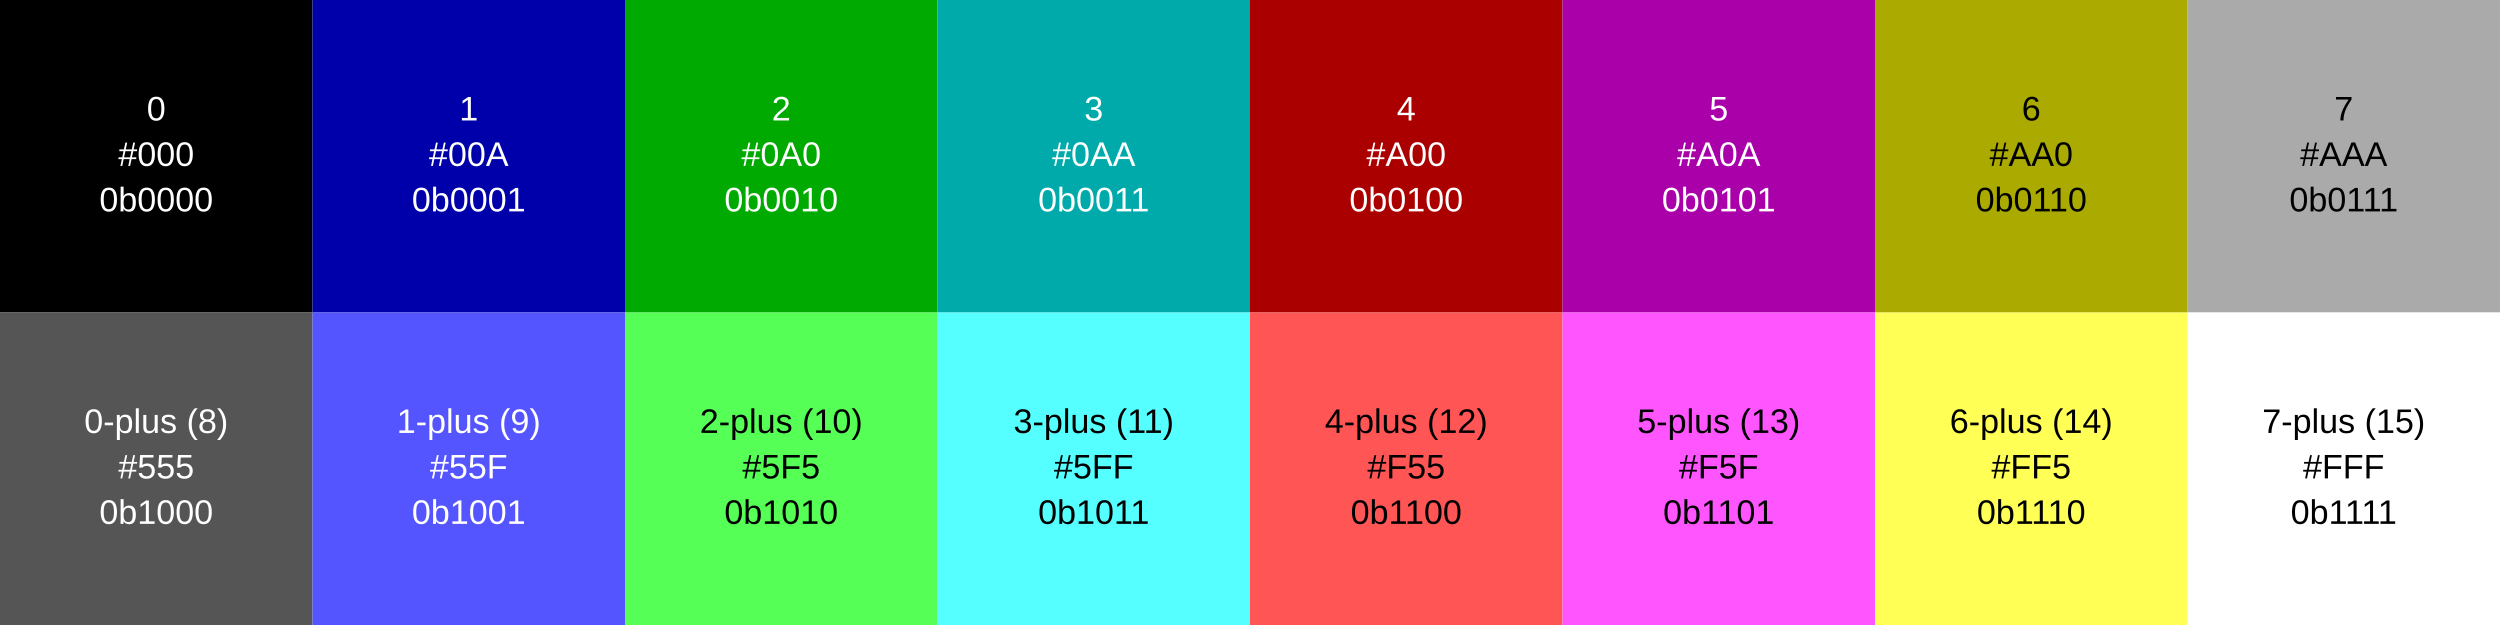
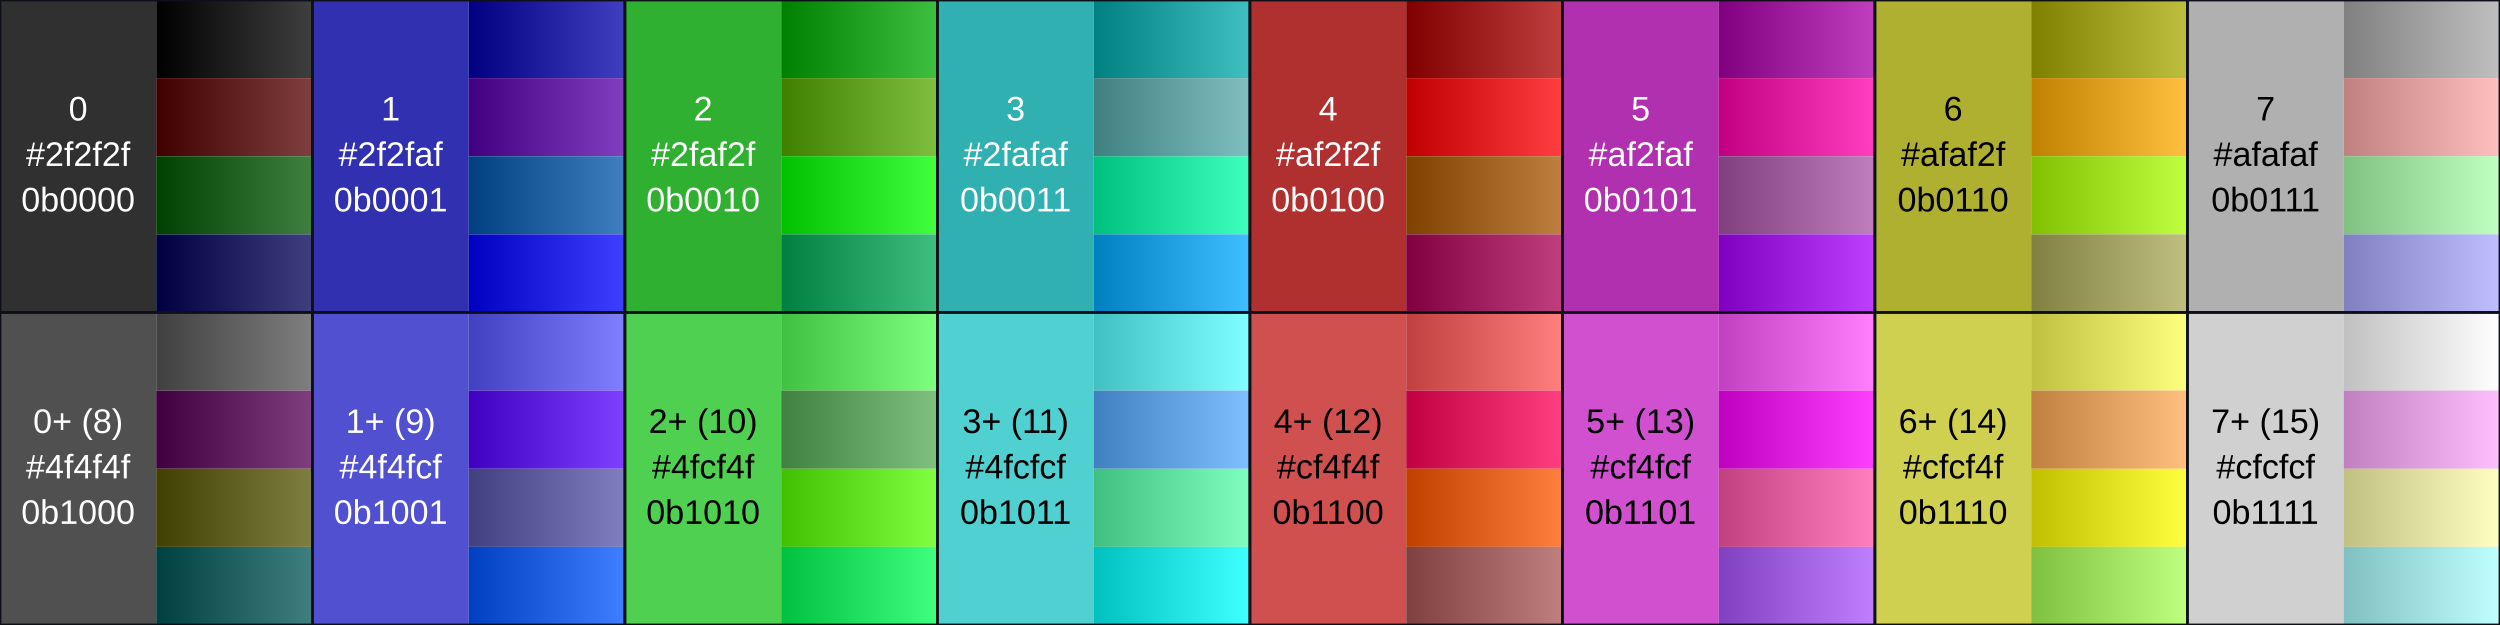
<svg xmlns="http://www.w3.org/2000/svg" width="880" height="220">
  <style>svg{font-family: Arial,SanArial,sans-serif;}</style>
-   <rect x="0" y="0" width="110" height="110" fill="rgb(0, 0, 0)" />
-   <text x="55" y="39" fill="#ffffff" font-size="12" text-anchor="middle" dominant-baseline="middle">0</text>
-   <text x="55" y="55" fill="#ffffff" font-size="12" text-anchor="middle" dominant-baseline="middle">#000</text>
-   <text x="55" y="71" fill="#ffffff" font-size="12" text-anchor="middle" dominant-baseline="middle">0b0000</text>
-   <rect x="110" y="0" width="110" height="110" fill="rgb(0, 0, 170)" />
-   <text x="165" y="39" fill="#ffffff" font-size="12" text-anchor="middle" dominant-baseline="middle">1</text>
-   <text x="165" y="55" fill="#ffffff" font-size="12" text-anchor="middle" dominant-baseline="middle">#00A</text>
-   <text x="165" y="71" fill="#ffffff" font-size="12" text-anchor="middle" dominant-baseline="middle">0b0001</text>
-   <rect x="220" y="0" width="110" height="110" fill="rgb(0, 170, 0)" />
-   <text x="275" y="39" fill="#ffffff" font-size="12" text-anchor="middle" dominant-baseline="middle">2</text>
-   <text x="275" y="55" fill="#ffffff" font-size="12" text-anchor="middle" dominant-baseline="middle">#0A0</text>
-   <text x="275" y="71" fill="#ffffff" font-size="12" text-anchor="middle" dominant-baseline="middle">0b0010</text>
-   <rect x="330" y="0" width="110" height="110" fill="rgb(0, 170, 170)" />
-   <text x="385" y="39" fill="#ffffff" font-size="12" text-anchor="middle" dominant-baseline="middle">3</text>
-   <text x="385" y="55" fill="#ffffff" font-size="12" text-anchor="middle" dominant-baseline="middle">#0AA</text>
-   <text x="385" y="71" fill="#ffffff" font-size="12" text-anchor="middle" dominant-baseline="middle">0b0011</text>
-   <rect x="440" y="0" width="110" height="110" fill="rgb(170, 0, 0)" />
-   <text x="495" y="39" fill="#ffffff" font-size="12" text-anchor="middle" dominant-baseline="middle">4</text>
-   <text x="495" y="55" fill="#ffffff" font-size="12" text-anchor="middle" dominant-baseline="middle">#A00</text>
-   <text x="495" y="71" fill="#ffffff" font-size="12" text-anchor="middle" dominant-baseline="middle">0b0100</text>
-   <rect x="550" y="0" width="110" height="110" fill="rgb(170, 0, 170)" />
-   <text x="605" y="39" fill="#ffffff" font-size="12" text-anchor="middle" dominant-baseline="middle">5</text>
-   <text x="605" y="55" fill="#ffffff" font-size="12" text-anchor="middle" dominant-baseline="middle">#A0A</text>
-   <text x="605" y="71" fill="#ffffff" font-size="12" text-anchor="middle" dominant-baseline="middle">0b0101</text>
-   <rect x="660" y="0" width="110" height="110" fill="rgb(170, 170, 0)" />
-   <text x="715" y="39" fill="#000000" font-size="12" text-anchor="middle" dominant-baseline="middle">6</text>
-   <text x="715" y="55" fill="#000000" font-size="12" text-anchor="middle" dominant-baseline="middle">#AA0</text>
-   <text x="715" y="71" fill="#000000" font-size="12" text-anchor="middle" dominant-baseline="middle">0b0110</text>
-   <rect x="770" y="0" width="110" height="110" fill="rgb(170, 170, 170)" />
-   <text x="825" y="39" fill="#000000" font-size="12" text-anchor="middle" dominant-baseline="middle">7</text>
-   <text x="825" y="55" fill="#000000" font-size="12" text-anchor="middle" dominant-baseline="middle">#AAA</text>
-   <text x="825" y="71" fill="#000000" font-size="12" text-anchor="middle" dominant-baseline="middle">0b0111</text>
-   <rect x="0" y="110" width="110" height="110" fill="rgb(85, 85, 85)" />
-   <text x="55" y="149" fill="#ffffff" font-size="12" text-anchor="middle" dominant-baseline="middle">0-plus (8)</text>
-   <text x="55" y="165" fill="#ffffff" font-size="12" text-anchor="middle" dominant-baseline="middle">#555</text>
-   <text x="55" y="181" fill="#ffffff" font-size="12" text-anchor="middle" dominant-baseline="middle">0b1000</text>
-   <rect x="110" y="110" width="110" height="110" fill="rgb(85, 85, 255)" />
-   <text x="165" y="149" fill="#ffffff" font-size="12" text-anchor="middle" dominant-baseline="middle">1-plus (9)</text>
-   <text x="165" y="165" fill="#ffffff" font-size="12" text-anchor="middle" dominant-baseline="middle">#55F</text>
-   <text x="165" y="181" fill="#ffffff" font-size="12" text-anchor="middle" dominant-baseline="middle">0b1001</text>
-   <rect x="220" y="110" width="110" height="110" fill="rgb(85, 255, 85)" />
-   <text x="275" y="149" fill="#000000" font-size="12" text-anchor="middle" dominant-baseline="middle">2-plus (10)</text>
-   <text x="275" y="165" fill="#000000" font-size="12" text-anchor="middle" dominant-baseline="middle">#5F5</text>
-   <text x="275" y="181" fill="#000000" font-size="12" text-anchor="middle" dominant-baseline="middle">0b1010</text>
-   <rect x="330" y="110" width="110" height="110" fill="rgb(85, 255, 255)" />
-   <text x="385" y="149" fill="#000000" font-size="12" text-anchor="middle" dominant-baseline="middle">3-plus (11)</text>
-   <text x="385" y="165" fill="#000000" font-size="12" text-anchor="middle" dominant-baseline="middle">#5FF</text>
-   <text x="385" y="181" fill="#000000" font-size="12" text-anchor="middle" dominant-baseline="middle">0b1011</text>
-   <rect x="440" y="110" width="110" height="110" fill="rgb(255, 85, 85)" />
-   <text x="495" y="149" fill="#000000" font-size="12" text-anchor="middle" dominant-baseline="middle">4-plus (12)</text>
-   <text x="495" y="165" fill="#000000" font-size="12" text-anchor="middle" dominant-baseline="middle">#F55</text>
-   <text x="495" y="181" fill="#000000" font-size="12" text-anchor="middle" dominant-baseline="middle">0b1100</text>
-   <rect x="550" y="110" width="110" height="110" fill="rgb(255, 85, 255)" />
-   <text x="605" y="149" fill="#000000" font-size="12" text-anchor="middle" dominant-baseline="middle">5-plus (13)</text>
-   <text x="605" y="165" fill="#000000" font-size="12" text-anchor="middle" dominant-baseline="middle">#F5F</text>
-   <text x="605" y="181" fill="#000000" font-size="12" text-anchor="middle" dominant-baseline="middle">0b1101</text>
-   <rect x="660" y="110" width="110" height="110" fill="rgb(255, 255, 85)" />
-   <text x="715" y="149" fill="#000000" font-size="12" text-anchor="middle" dominant-baseline="middle">6-plus (14)</text>
-   <text x="715" y="165" fill="#000000" font-size="12" text-anchor="middle" dominant-baseline="middle">#FF5</text>
-   <text x="715" y="181" fill="#000000" font-size="12" text-anchor="middle" dominant-baseline="middle">0b1110</text>
-   <rect x="770" y="110" width="110" height="110" fill="rgb(255, 255, 255)" />
-   <text x="825" y="149" fill="#000000" font-size="12" text-anchor="middle" dominant-baseline="middle">7-plus (15)</text>
-   <text x="825" y="165" fill="#000000" font-size="12" text-anchor="middle" dominant-baseline="middle">#FFF</text>
-   <text x="825" y="181" fill="#000000" font-size="12" text-anchor="middle" dominant-baseline="middle">0b1111</text>
+   <defs>
+     <linearGradient id="grad-0-0" x1="0%" x2="100%" y1="0%" y2="0%">
+       <stop offset="0%" stop-color="rgb(0, 0, 0)" />
+       <stop offset="100%" stop-color="rgb(63, 63, 63) " />
+     </linearGradient>
+     <linearGradient id="grad-0-0-r" x1="0%" x2="100%" y1="0%" y2="0%">
+       <stop offset="0%" stop-color="rgb(64, 0, 0)" />
+       <stop offset="100%" stop-color="rgb(127, 63, 63) " />
+     </linearGradient>
+     <linearGradient id="grad-0-0-g" x1="0%" x2="100%" y1="0%" y2="0%">
+       <stop offset="0%" stop-color="rgb(0, 64, 0)" />
+       <stop offset="100%" stop-color="rgb(63, 127, 63) " />
+     </linearGradient>
+     <linearGradient id="grad-0-0-b" x1="0%" x2="100%" y1="0%" y2="0%">
+       <stop offset="0%" stop-color="rgb(0, 0, 64)" />
+       <stop offset="100%" stop-color="rgb(63, 63, 127) " />
+     </linearGradient>
+   </defs>
+   <rect x="0" y="0" width="55" height="110" fill="rgb(47.5, 47.5, 47.5)" />
+   <rect x="55" y="0" width="55" height="27.5" fill="url(#grad-0-0)" />
+   <rect x="55" y="27.5" width="55" height="27.5" fill="url(#grad-0-0-r)" />
+   <rect x="55" y="55" width="55" height="27.5" fill="url(#grad-0-0-g)" />
+   <rect x="55" y="82.5" width="55" height="27.5" fill="url(#grad-0-0-b)" />
+   <rect x="0" y="0" width="110" height="110" fill="none" stroke="#0D1117" stroke-width="1" />
+   <text x="27.5" y="39" fill="#ffffff" font-size="12" text-anchor="middle" dominant-baseline="middle">0</text>
+   <text x="27.5" y="55" fill="#ffffff" font-size="12" text-anchor="middle" dominant-baseline="middle">#2f2f2f</text>
+   <text x="27.5" y="71" fill="#ffffff" font-size="12" text-anchor="middle" dominant-baseline="middle">0b0000</text>
+   <defs>
+     <linearGradient id="grad-0-1" x1="0%" x2="100%" y1="0%" y2="0%">
+       <stop offset="0%" stop-color="rgb(0, 0, 128)" />
+       <stop offset="100%" stop-color="rgb(63, 63, 191) " />
+     </linearGradient>
+     <linearGradient id="grad-0-1-r" x1="0%" x2="100%" y1="0%" y2="0%">
+       <stop offset="0%" stop-color="rgb(64, 0, 128)" />
+       <stop offset="100%" stop-color="rgb(127, 63, 191) " />
+     </linearGradient>
+     <linearGradient id="grad-0-1-g" x1="0%" x2="100%" y1="0%" y2="0%">
+       <stop offset="0%" stop-color="rgb(0, 64, 128)" />
+       <stop offset="100%" stop-color="rgb(63, 127, 191) " />
+     </linearGradient>
+     <linearGradient id="grad-0-1-b" x1="0%" x2="100%" y1="0%" y2="0%">
+       <stop offset="0%" stop-color="rgb(0, 0, 192)" />
+       <stop offset="100%" stop-color="rgb(63, 63, 255) " />
+     </linearGradient>
+   </defs>
+   <rect x="110" y="0" width="55" height="110" fill="rgb(47.5, 47.5, 175.5)" />
+   <rect x="165" y="0" width="55" height="27.5" fill="url(#grad-0-1)" />
+   <rect x="165" y="27.5" width="55" height="27.5" fill="url(#grad-0-1-r)" />
+   <rect x="165" y="55" width="55" height="27.5" fill="url(#grad-0-1-g)" />
+   <rect x="165" y="82.5" width="55" height="27.5" fill="url(#grad-0-1-b)" />
+   <rect x="110" y="0" width="110" height="110" fill="none" stroke="#0D1117" stroke-width="1" />
+   <text x="137.5" y="39" fill="#ffffff" font-size="12" text-anchor="middle" dominant-baseline="middle">1</text>
+   <text x="137.5" y="55" fill="#ffffff" font-size="12" text-anchor="middle" dominant-baseline="middle">#2f2faf</text>
+   <text x="137.5" y="71" fill="#ffffff" font-size="12" text-anchor="middle" dominant-baseline="middle">0b0001</text>
+   <defs>
+     <linearGradient id="grad-0-2" x1="0%" x2="100%" y1="0%" y2="0%">
+       <stop offset="0%" stop-color="rgb(0, 128, 0)" />
+       <stop offset="100%" stop-color="rgb(63, 191, 63) " />
+     </linearGradient>
+     <linearGradient id="grad-0-2-r" x1="0%" x2="100%" y1="0%" y2="0%">
+       <stop offset="0%" stop-color="rgb(64, 128, 0)" />
+       <stop offset="100%" stop-color="rgb(127, 191, 63) " />
+     </linearGradient>
+     <linearGradient id="grad-0-2-g" x1="0%" x2="100%" y1="0%" y2="0%">
+       <stop offset="0%" stop-color="rgb(0, 192, 0)" />
+       <stop offset="100%" stop-color="rgb(63, 255, 63) " />
+     </linearGradient>
+     <linearGradient id="grad-0-2-b" x1="0%" x2="100%" y1="0%" y2="0%">
+       <stop offset="0%" stop-color="rgb(0, 128, 64)" />
+       <stop offset="100%" stop-color="rgb(63, 191, 127) " />
+     </linearGradient>
+   </defs>
+   <rect x="220" y="0" width="55" height="110" fill="rgb(47.5, 175.5, 47.5)" />
+   <rect x="275" y="0" width="55" height="27.5" fill="url(#grad-0-2)" />
+   <rect x="275" y="27.5" width="55" height="27.5" fill="url(#grad-0-2-r)" />
+   <rect x="275" y="55" width="55" height="27.5" fill="url(#grad-0-2-g)" />
+   <rect x="275" y="82.5" width="55" height="27.5" fill="url(#grad-0-2-b)" />
+   <rect x="220" y="0" width="110" height="110" fill="none" stroke="#0D1117" stroke-width="1" />
+   <text x="247.5" y="39" fill="#ffffff" font-size="12" text-anchor="middle" dominant-baseline="middle">2</text>
+   <text x="247.5" y="55" fill="#ffffff" font-size="12" text-anchor="middle" dominant-baseline="middle">#2faf2f</text>
+   <text x="247.5" y="71" fill="#ffffff" font-size="12" text-anchor="middle" dominant-baseline="middle">0b0010</text>
+   <defs>
+     <linearGradient id="grad-0-3" x1="0%" x2="100%" y1="0%" y2="0%">
+       <stop offset="0%" stop-color="rgb(0, 128, 128)" />
+       <stop offset="100%" stop-color="rgb(63, 191, 191) " />
+     </linearGradient>
+     <linearGradient id="grad-0-3-r" x1="0%" x2="100%" y1="0%" y2="0%">
+       <stop offset="0%" stop-color="rgb(64, 128, 128)" />
+       <stop offset="100%" stop-color="rgb(127, 191, 191) " />
+     </linearGradient>
+     <linearGradient id="grad-0-3-g" x1="0%" x2="100%" y1="0%" y2="0%">
+       <stop offset="0%" stop-color="rgb(0, 192, 128)" />
+       <stop offset="100%" stop-color="rgb(63, 255, 191) " />
+     </linearGradient>
+     <linearGradient id="grad-0-3-b" x1="0%" x2="100%" y1="0%" y2="0%">
+       <stop offset="0%" stop-color="rgb(0, 128, 192)" />
+       <stop offset="100%" stop-color="rgb(63, 191, 255) " />
+     </linearGradient>
+   </defs>
+   <rect x="330" y="0" width="55" height="110" fill="rgb(47.5, 175.5, 175.5)" />
+   <rect x="385" y="0" width="55" height="27.5" fill="url(#grad-0-3)" />
+   <rect x="385" y="27.5" width="55" height="27.5" fill="url(#grad-0-3-r)" />
+   <rect x="385" y="55" width="55" height="27.5" fill="url(#grad-0-3-g)" />
+   <rect x="385" y="82.5" width="55" height="27.5" fill="url(#grad-0-3-b)" />
+   <rect x="330" y="0" width="110" height="110" fill="none" stroke="#0D1117" stroke-width="1" />
+   <text x="357.5" y="39" fill="#ffffff" font-size="12" text-anchor="middle" dominant-baseline="middle">3</text>
+   <text x="357.5" y="55" fill="#ffffff" font-size="12" text-anchor="middle" dominant-baseline="middle">#2fafaf</text>
+   <text x="357.5" y="71" fill="#ffffff" font-size="12" text-anchor="middle" dominant-baseline="middle">0b0011</text>
+   <defs>
+     <linearGradient id="grad-0-4" x1="0%" x2="100%" y1="0%" y2="0%">
+       <stop offset="0%" stop-color="rgb(128, 0, 0)" />
+       <stop offset="100%" stop-color="rgb(191, 63, 63) " />
+     </linearGradient>
+     <linearGradient id="grad-0-4-r" x1="0%" x2="100%" y1="0%" y2="0%">
+       <stop offset="0%" stop-color="rgb(192, 0, 0)" />
+       <stop offset="100%" stop-color="rgb(255, 63, 63) " />
+     </linearGradient>
+     <linearGradient id="grad-0-4-g" x1="0%" x2="100%" y1="0%" y2="0%">
+       <stop offset="0%" stop-color="rgb(128, 64, 0)" />
+       <stop offset="100%" stop-color="rgb(191, 127, 63) " />
+     </linearGradient>
+     <linearGradient id="grad-0-4-b" x1="0%" x2="100%" y1="0%" y2="0%">
+       <stop offset="0%" stop-color="rgb(128, 0, 64)" />
+       <stop offset="100%" stop-color="rgb(191, 63, 127) " />
+     </linearGradient>
+   </defs>
+   <rect x="440" y="0" width="55" height="110" fill="rgb(175.5, 47.5, 47.5)" />
+   <rect x="495" y="0" width="55" height="27.5" fill="url(#grad-0-4)" />
+   <rect x="495" y="27.5" width="55" height="27.5" fill="url(#grad-0-4-r)" />
+   <rect x="495" y="55" width="55" height="27.5" fill="url(#grad-0-4-g)" />
+   <rect x="495" y="82.5" width="55" height="27.5" fill="url(#grad-0-4-b)" />
+   <rect x="440" y="0" width="110" height="110" fill="none" stroke="#0D1117" stroke-width="1" />
+   <text x="467.5" y="39" fill="#ffffff" font-size="12" text-anchor="middle" dominant-baseline="middle">4</text>
+   <text x="467.5" y="55" fill="#ffffff" font-size="12" text-anchor="middle" dominant-baseline="middle">#af2f2f</text>
+   <text x="467.5" y="71" fill="#ffffff" font-size="12" text-anchor="middle" dominant-baseline="middle">0b0100</text>
+   <defs>
+     <linearGradient id="grad-0-5" x1="0%" x2="100%" y1="0%" y2="0%">
+       <stop offset="0%" stop-color="rgb(128, 0, 128)" />
+       <stop offset="100%" stop-color="rgb(191, 63, 191) " />
+     </linearGradient>
+     <linearGradient id="grad-0-5-r" x1="0%" x2="100%" y1="0%" y2="0%">
+       <stop offset="0%" stop-color="rgb(192, 0, 128)" />
+       <stop offset="100%" stop-color="rgb(255, 63, 191) " />
+     </linearGradient>
+     <linearGradient id="grad-0-5-g" x1="0%" x2="100%" y1="0%" y2="0%">
+       <stop offset="0%" stop-color="rgb(128, 64, 128)" />
+       <stop offset="100%" stop-color="rgb(191, 127, 191) " />
+     </linearGradient>
+     <linearGradient id="grad-0-5-b" x1="0%" x2="100%" y1="0%" y2="0%">
+       <stop offset="0%" stop-color="rgb(128, 0, 192)" />
+       <stop offset="100%" stop-color="rgb(191, 63, 255) " />
+     </linearGradient>
+   </defs>
+   <rect x="550" y="0" width="55" height="110" fill="rgb(175.5, 47.5, 175.5)" />
+   <rect x="605" y="0" width="55" height="27.5" fill="url(#grad-0-5)" />
+   <rect x="605" y="27.5" width="55" height="27.5" fill="url(#grad-0-5-r)" />
+   <rect x="605" y="55" width="55" height="27.5" fill="url(#grad-0-5-g)" />
+   <rect x="605" y="82.5" width="55" height="27.5" fill="url(#grad-0-5-b)" />
+   <rect x="550" y="0" width="110" height="110" fill="none" stroke="#0D1117" stroke-width="1" />
+   <text x="577.5" y="39" fill="#ffffff" font-size="12" text-anchor="middle" dominant-baseline="middle">5</text>
+   <text x="577.5" y="55" fill="#ffffff" font-size="12" text-anchor="middle" dominant-baseline="middle">#af2faf</text>
+   <text x="577.5" y="71" fill="#ffffff" font-size="12" text-anchor="middle" dominant-baseline="middle">0b0101</text>
+   <defs>
+     <linearGradient id="grad-0-6" x1="0%" x2="100%" y1="0%" y2="0%">
+       <stop offset="0%" stop-color="rgb(128, 128, 0)" />
+       <stop offset="100%" stop-color="rgb(191, 191, 63) " />
+     </linearGradient>
+     <linearGradient id="grad-0-6-r" x1="0%" x2="100%" y1="0%" y2="0%">
+       <stop offset="0%" stop-color="rgb(192, 128, 0)" />
+       <stop offset="100%" stop-color="rgb(255, 191, 63) " />
+     </linearGradient>
+     <linearGradient id="grad-0-6-g" x1="0%" x2="100%" y1="0%" y2="0%">
+       <stop offset="0%" stop-color="rgb(128, 192, 0)" />
+       <stop offset="100%" stop-color="rgb(191, 255, 63) " />
+     </linearGradient>
+     <linearGradient id="grad-0-6-b" x1="0%" x2="100%" y1="0%" y2="0%">
+       <stop offset="0%" stop-color="rgb(128, 128, 64)" />
+       <stop offset="100%" stop-color="rgb(191, 191, 127) " />
+     </linearGradient>
+   </defs>
+   <rect x="660" y="0" width="55" height="110" fill="rgb(175.5, 175.5, 47.5)" />
+   <rect x="715" y="0" width="55" height="27.5" fill="url(#grad-0-6)" />
+   <rect x="715" y="27.5" width="55" height="27.5" fill="url(#grad-0-6-r)" />
+   <rect x="715" y="55" width="55" height="27.5" fill="url(#grad-0-6-g)" />
+   <rect x="715" y="82.5" width="55" height="27.5" fill="url(#grad-0-6-b)" />
+   <rect x="660" y="0" width="110" height="110" fill="none" stroke="#0D1117" stroke-width="1" />
+   <text x="687.5" y="39" fill="#000000" font-size="12" text-anchor="middle" dominant-baseline="middle">6</text>
+   <text x="687.5" y="55" fill="#000000" font-size="12" text-anchor="middle" dominant-baseline="middle">#afaf2f</text>
+   <text x="687.5" y="71" fill="#000000" font-size="12" text-anchor="middle" dominant-baseline="middle">0b0110</text>
+   <defs>
+     <linearGradient id="grad-0-7" x1="0%" x2="100%" y1="0%" y2="0%">
+       <stop offset="0%" stop-color="rgb(128, 128, 128)" />
+       <stop offset="100%" stop-color="rgb(191, 191, 191) " />
+     </linearGradient>
+     <linearGradient id="grad-0-7-r" x1="0%" x2="100%" y1="0%" y2="0%">
+       <stop offset="0%" stop-color="rgb(192, 128, 128)" />
+       <stop offset="100%" stop-color="rgb(255, 191, 191) " />
+     </linearGradient>
+     <linearGradient id="grad-0-7-g" x1="0%" x2="100%" y1="0%" y2="0%">
+       <stop offset="0%" stop-color="rgb(128, 192, 128)" />
+       <stop offset="100%" stop-color="rgb(191, 255, 191) " />
+     </linearGradient>
+     <linearGradient id="grad-0-7-b" x1="0%" x2="100%" y1="0%" y2="0%">
+       <stop offset="0%" stop-color="rgb(128, 128, 192)" />
+       <stop offset="100%" stop-color="rgb(191, 191, 255) " />
+     </linearGradient>
+   </defs>
+   <rect x="770" y="0" width="55" height="110" fill="rgb(175.5, 175.5, 175.5)" />
+   <rect x="825" y="0" width="55" height="27.5" fill="url(#grad-0-7)" />
+   <rect x="825" y="27.5" width="55" height="27.5" fill="url(#grad-0-7-r)" />
+   <rect x="825" y="55" width="55" height="27.5" fill="url(#grad-0-7-g)" />
+   <rect x="825" y="82.5" width="55" height="27.5" fill="url(#grad-0-7-b)" />
+   <rect x="770" y="0" width="110" height="110" fill="none" stroke="#0D1117" stroke-width="1" />
+   <text x="797.5" y="39" fill="#000000" font-size="12" text-anchor="middle" dominant-baseline="middle">7</text>
+   <text x="797.5" y="55" fill="#000000" font-size="12" text-anchor="middle" dominant-baseline="middle">#afafaf</text>
+   <text x="797.5" y="71" fill="#000000" font-size="12" text-anchor="middle" dominant-baseline="middle">0b0111</text>
+   <defs>
+     <linearGradient id="grad-1-8" x1="0%" x2="100%" y1="0%" y2="0%">
+       <stop offset="0%" stop-color="rgb(64, 64, 64)" />
+       <stop offset="100%" stop-color="rgb(127, 127, 127) " />
+     </linearGradient>
+     <linearGradient id="grad-1-8-r" x1="0%" x2="100%" y1="0%" y2="0%">
+       <stop offset="0%" stop-color="rgb(64, 0, 64)" />
+       <stop offset="100%" stop-color="rgb(127, 63, 127) " />
+     </linearGradient>
+     <linearGradient id="grad-1-8-g" x1="0%" x2="100%" y1="0%" y2="0%">
+       <stop offset="0%" stop-color="rgb(64, 64, 0)" />
+       <stop offset="100%" stop-color="rgb(127, 127, 63) " />
+     </linearGradient>
+     <linearGradient id="grad-1-8-b" x1="0%" x2="100%" y1="0%" y2="0%">
+       <stop offset="0%" stop-color="rgb(0, 64, 64)" />
+       <stop offset="100%" stop-color="rgb(63, 127, 127) " />
+     </linearGradient>
+   </defs>
+   <rect x="0" y="110" width="55" height="110" fill="rgb(79.5, 79.5, 79.5)" />
+   <rect x="55" y="110" width="55" height="27.5" fill="url(#grad-1-8)" />
+   <rect x="55" y="137.5" width="55" height="27.5" fill="url(#grad-1-8-r)" />
+   <rect x="55" y="165" width="55" height="27.5" fill="url(#grad-1-8-g)" />
+   <rect x="55" y="192.5" width="55" height="27.5" fill="url(#grad-1-8-b)" />
+   <rect x="0" y="110" width="110" height="110" fill="none" stroke="#0D1117" stroke-width="1" />
+   <text x="27.5" y="149" fill="#ffffff" font-size="12" text-anchor="middle" dominant-baseline="middle">0+ (8)</text>
+   <text x="27.5" y="165" fill="#ffffff" font-size="12" text-anchor="middle" dominant-baseline="middle">#4f4f4f</text>
+   <text x="27.5" y="181" fill="#ffffff" font-size="12" text-anchor="middle" dominant-baseline="middle">0b1000</text>
+   <defs>
+     <linearGradient id="grad-1-9" x1="0%" x2="100%" y1="0%" y2="0%">
+       <stop offset="0%" stop-color="rgb(64, 64, 192)" />
+       <stop offset="100%" stop-color="rgb(127, 127, 255) " />
+     </linearGradient>
+     <linearGradient id="grad-1-9-r" x1="0%" x2="100%" y1="0%" y2="0%">
+       <stop offset="0%" stop-color="rgb(64, 0, 192)" />
+       <stop offset="100%" stop-color="rgb(127, 63, 255) " />
+     </linearGradient>
+     <linearGradient id="grad-1-9-g" x1="0%" x2="100%" y1="0%" y2="0%">
+       <stop offset="0%" stop-color="rgb(64, 64, 128)" />
+       <stop offset="100%" stop-color="rgb(127, 127, 191) " />
+     </linearGradient>
+     <linearGradient id="grad-1-9-b" x1="0%" x2="100%" y1="0%" y2="0%">
+       <stop offset="0%" stop-color="rgb(0, 64, 192)" />
+       <stop offset="100%" stop-color="rgb(63, 127, 255) " />
+     </linearGradient>
+   </defs>
+   <rect x="110" y="110" width="55" height="110" fill="rgb(79.5, 79.5, 207.5)" />
+   <rect x="165" y="110" width="55" height="27.5" fill="url(#grad-1-9)" />
+   <rect x="165" y="137.5" width="55" height="27.5" fill="url(#grad-1-9-r)" />
+   <rect x="165" y="165" width="55" height="27.5" fill="url(#grad-1-9-g)" />
+   <rect x="165" y="192.5" width="55" height="27.5" fill="url(#grad-1-9-b)" />
+   <rect x="110" y="110" width="110" height="110" fill="none" stroke="#0D1117" stroke-width="1" />
+   <text x="137.5" y="149" fill="#ffffff" font-size="12" text-anchor="middle" dominant-baseline="middle">1+ (9)</text>
+   <text x="137.5" y="165" fill="#ffffff" font-size="12" text-anchor="middle" dominant-baseline="middle">#4f4fcf</text>
+   <text x="137.5" y="181" fill="#ffffff" font-size="12" text-anchor="middle" dominant-baseline="middle">0b1001</text>
+   <defs>
+     <linearGradient id="grad-1-10" x1="0%" x2="100%" y1="0%" y2="0%">
+       <stop offset="0%" stop-color="rgb(64, 192, 64)" />
+       <stop offset="100%" stop-color="rgb(127, 255, 127) " />
+     </linearGradient>
+     <linearGradient id="grad-1-10-r" x1="0%" x2="100%" y1="0%" y2="0%">
+       <stop offset="0%" stop-color="rgb(64, 128, 64)" />
+       <stop offset="100%" stop-color="rgb(127, 191, 127) " />
+     </linearGradient>
+     <linearGradient id="grad-1-10-g" x1="0%" x2="100%" y1="0%" y2="0%">
+       <stop offset="0%" stop-color="rgb(64, 192, 0)" />
+       <stop offset="100%" stop-color="rgb(127, 255, 63) " />
+     </linearGradient>
+     <linearGradient id="grad-1-10-b" x1="0%" x2="100%" y1="0%" y2="0%">
+       <stop offset="0%" stop-color="rgb(0, 192, 64)" />
+       <stop offset="100%" stop-color="rgb(63, 255, 127) " />
+     </linearGradient>
+   </defs>
+   <rect x="220" y="110" width="55" height="110" fill="rgb(79.5, 207.5, 79.5)" />
+   <rect x="275" y="110" width="55" height="27.5" fill="url(#grad-1-10)" />
+   <rect x="275" y="137.5" width="55" height="27.5" fill="url(#grad-1-10-r)" />
+   <rect x="275" y="165" width="55" height="27.5" fill="url(#grad-1-10-g)" />
+   <rect x="275" y="192.5" width="55" height="27.5" fill="url(#grad-1-10-b)" />
+   <rect x="220" y="110" width="110" height="110" fill="none" stroke="#0D1117" stroke-width="1" />
+   <text x="247.5" y="149" fill="#000000" font-size="12" text-anchor="middle" dominant-baseline="middle">2+ (10)</text>
+   <text x="247.5" y="165" fill="#000000" font-size="12" text-anchor="middle" dominant-baseline="middle">#4fcf4f</text>
+   <text x="247.5" y="181" fill="#000000" font-size="12" text-anchor="middle" dominant-baseline="middle">0b1010</text>
+   <defs>
+     <linearGradient id="grad-1-11" x1="0%" x2="100%" y1="0%" y2="0%">
+       <stop offset="0%" stop-color="rgb(64, 192, 192)" />
+       <stop offset="100%" stop-color="rgb(127, 255, 255) " />
+     </linearGradient>
+     <linearGradient id="grad-1-11-r" x1="0%" x2="100%" y1="0%" y2="0%">
+       <stop offset="0%" stop-color="rgb(64, 128, 192)" />
+       <stop offset="100%" stop-color="rgb(127, 191, 255) " />
+     </linearGradient>
+     <linearGradient id="grad-1-11-g" x1="0%" x2="100%" y1="0%" y2="0%">
+       <stop offset="0%" stop-color="rgb(64, 192, 128)" />
+       <stop offset="100%" stop-color="rgb(127, 255, 191) " />
+     </linearGradient>
+     <linearGradient id="grad-1-11-b" x1="0%" x2="100%" y1="0%" y2="0%">
+       <stop offset="0%" stop-color="rgb(0, 192, 192)" />
+       <stop offset="100%" stop-color="rgb(63, 255, 255) " />
+     </linearGradient>
+   </defs>
+   <rect x="330" y="110" width="55" height="110" fill="rgb(79.5, 207.5, 207.5)" />
+   <rect x="385" y="110" width="55" height="27.5" fill="url(#grad-1-11)" />
+   <rect x="385" y="137.5" width="55" height="27.5" fill="url(#grad-1-11-r)" />
+   <rect x="385" y="165" width="55" height="27.5" fill="url(#grad-1-11-g)" />
+   <rect x="385" y="192.5" width="55" height="27.5" fill="url(#grad-1-11-b)" />
+   <rect x="330" y="110" width="110" height="110" fill="none" stroke="#0D1117" stroke-width="1" />
+   <text x="357.5" y="149" fill="#000000" font-size="12" text-anchor="middle" dominant-baseline="middle">3+ (11)</text>
+   <text x="357.5" y="165" fill="#000000" font-size="12" text-anchor="middle" dominant-baseline="middle">#4fcfcf</text>
+   <text x="357.5" y="181" fill="#000000" font-size="12" text-anchor="middle" dominant-baseline="middle">0b1011</text>
+   <defs>
+     <linearGradient id="grad-1-12" x1="0%" x2="100%" y1="0%" y2="0%">
+       <stop offset="0%" stop-color="rgb(192, 64, 64)" />
+       <stop offset="100%" stop-color="rgb(255, 127, 127) " />
+     </linearGradient>
+     <linearGradient id="grad-1-12-r" x1="0%" x2="100%" y1="0%" y2="0%">
+       <stop offset="0%" stop-color="rgb(192, 0, 64)" />
+       <stop offset="100%" stop-color="rgb(255, 63, 127) " />
+     </linearGradient>
+     <linearGradient id="grad-1-12-g" x1="0%" x2="100%" y1="0%" y2="0%">
+       <stop offset="0%" stop-color="rgb(192, 64, 0)" />
+       <stop offset="100%" stop-color="rgb(255, 127, 63) " />
+     </linearGradient>
+     <linearGradient id="grad-1-12-b" x1="0%" x2="100%" y1="0%" y2="0%">
+       <stop offset="0%" stop-color="rgb(128, 64, 64)" />
+       <stop offset="100%" stop-color="rgb(191, 127, 127) " />
+     </linearGradient>
+   </defs>
+   <rect x="440" y="110" width="55" height="110" fill="rgb(207.5, 79.5, 79.5)" />
+   <rect x="495" y="110" width="55" height="27.5" fill="url(#grad-1-12)" />
+   <rect x="495" y="137.5" width="55" height="27.5" fill="url(#grad-1-12-r)" />
+   <rect x="495" y="165" width="55" height="27.5" fill="url(#grad-1-12-g)" />
+   <rect x="495" y="192.5" width="55" height="27.5" fill="url(#grad-1-12-b)" />
+   <rect x="440" y="110" width="110" height="110" fill="none" stroke="#0D1117" stroke-width="1" />
+   <text x="467.5" y="149" fill="#000000" font-size="12" text-anchor="middle" dominant-baseline="middle">4+ (12)</text>
+   <text x="467.5" y="165" fill="#000000" font-size="12" text-anchor="middle" dominant-baseline="middle">#cf4f4f</text>
+   <text x="467.5" y="181" fill="#000000" font-size="12" text-anchor="middle" dominant-baseline="middle">0b1100</text>
+   <defs>
+     <linearGradient id="grad-1-13" x1="0%" x2="100%" y1="0%" y2="0%">
+       <stop offset="0%" stop-color="rgb(192, 64, 192)" />
+       <stop offset="100%" stop-color="rgb(255, 127, 255) " />
+     </linearGradient>
+     <linearGradient id="grad-1-13-r" x1="0%" x2="100%" y1="0%" y2="0%">
+       <stop offset="0%" stop-color="rgb(192, 0, 192)" />
+       <stop offset="100%" stop-color="rgb(255, 63, 255) " />
+     </linearGradient>
+     <linearGradient id="grad-1-13-g" x1="0%" x2="100%" y1="0%" y2="0%">
+       <stop offset="0%" stop-color="rgb(192, 64, 128)" />
+       <stop offset="100%" stop-color="rgb(255, 127, 191) " />
+     </linearGradient>
+     <linearGradient id="grad-1-13-b" x1="0%" x2="100%" y1="0%" y2="0%">
+       <stop offset="0%" stop-color="rgb(128, 64, 192)" />
+       <stop offset="100%" stop-color="rgb(191, 127, 255) " />
+     </linearGradient>
+   </defs>
+   <rect x="550" y="110" width="55" height="110" fill="rgb(207.5, 79.5, 207.5)" />
+   <rect x="605" y="110" width="55" height="27.5" fill="url(#grad-1-13)" />
+   <rect x="605" y="137.5" width="55" height="27.5" fill="url(#grad-1-13-r)" />
+   <rect x="605" y="165" width="55" height="27.5" fill="url(#grad-1-13-g)" />
+   <rect x="605" y="192.5" width="55" height="27.5" fill="url(#grad-1-13-b)" />
+   <rect x="550" y="110" width="110" height="110" fill="none" stroke="#0D1117" stroke-width="1" />
+   <text x="577.5" y="149" fill="#000000" font-size="12" text-anchor="middle" dominant-baseline="middle">5+ (13)</text>
+   <text x="577.5" y="165" fill="#000000" font-size="12" text-anchor="middle" dominant-baseline="middle">#cf4fcf</text>
+   <text x="577.5" y="181" fill="#000000" font-size="12" text-anchor="middle" dominant-baseline="middle">0b1101</text>
+   <defs>
+     <linearGradient id="grad-1-14" x1="0%" x2="100%" y1="0%" y2="0%">
+       <stop offset="0%" stop-color="rgb(192, 192, 64)" />
+       <stop offset="100%" stop-color="rgb(255, 255, 127) " />
+     </linearGradient>
+     <linearGradient id="grad-1-14-r" x1="0%" x2="100%" y1="0%" y2="0%">
+       <stop offset="0%" stop-color="rgb(192, 128, 64)" />
+       <stop offset="100%" stop-color="rgb(255, 191, 127) " />
+     </linearGradient>
+     <linearGradient id="grad-1-14-g" x1="0%" x2="100%" y1="0%" y2="0%">
+       <stop offset="0%" stop-color="rgb(192, 192, 0)" />
+       <stop offset="100%" stop-color="rgb(255, 255, 63) " />
+     </linearGradient>
+     <linearGradient id="grad-1-14-b" x1="0%" x2="100%" y1="0%" y2="0%">
+       <stop offset="0%" stop-color="rgb(128, 192, 64)" />
+       <stop offset="100%" stop-color="rgb(191, 255, 127) " />
+     </linearGradient>
+   </defs>
+   <rect x="660" y="110" width="55" height="110" fill="rgb(207.5, 207.5, 79.5)" />
+   <rect x="715" y="110" width="55" height="27.5" fill="url(#grad-1-14)" />
+   <rect x="715" y="137.5" width="55" height="27.5" fill="url(#grad-1-14-r)" />
+   <rect x="715" y="165" width="55" height="27.5" fill="url(#grad-1-14-g)" />
+   <rect x="715" y="192.5" width="55" height="27.5" fill="url(#grad-1-14-b)" />
+   <rect x="660" y="110" width="110" height="110" fill="none" stroke="#0D1117" stroke-width="1" />
+   <text x="687.5" y="149" fill="#000000" font-size="12" text-anchor="middle" dominant-baseline="middle">6+ (14)</text>
+   <text x="687.5" y="165" fill="#000000" font-size="12" text-anchor="middle" dominant-baseline="middle">#cfcf4f</text>
+   <text x="687.5" y="181" fill="#000000" font-size="12" text-anchor="middle" dominant-baseline="middle">0b1110</text>
+   <defs>
+     <linearGradient id="grad-1-15" x1="0%" x2="100%" y1="0%" y2="0%">
+       <stop offset="0%" stop-color="rgb(192, 192, 192)" />
+       <stop offset="100%" stop-color="rgb(255, 255, 255) " />
+     </linearGradient>
+     <linearGradient id="grad-1-15-r" x1="0%" x2="100%" y1="0%" y2="0%">
+       <stop offset="0%" stop-color="rgb(192, 128, 192)" />
+       <stop offset="100%" stop-color="rgb(255, 191, 255) " />
+     </linearGradient>
+     <linearGradient id="grad-1-15-g" x1="0%" x2="100%" y1="0%" y2="0%">
+       <stop offset="0%" stop-color="rgb(192, 192, 128)" />
+       <stop offset="100%" stop-color="rgb(255, 255, 191) " />
+     </linearGradient>
+     <linearGradient id="grad-1-15-b" x1="0%" x2="100%" y1="0%" y2="0%">
+       <stop offset="0%" stop-color="rgb(128, 192, 192)" />
+       <stop offset="100%" stop-color="rgb(191, 255, 255) " />
+     </linearGradient>
+   </defs>
+   <rect x="770" y="110" width="55" height="110" fill="rgb(207.5, 207.5, 207.5)" />
+   <rect x="825" y="110" width="55" height="27.5" fill="url(#grad-1-15)" />
+   <rect x="825" y="137.5" width="55" height="27.5" fill="url(#grad-1-15-r)" />
+   <rect x="825" y="165" width="55" height="27.5" fill="url(#grad-1-15-g)" />
+   <rect x="825" y="192.5" width="55" height="27.5" fill="url(#grad-1-15-b)" />
+   <rect x="770" y="110" width="110" height="110" fill="none" stroke="#0D1117" stroke-width="1" />
+   <text x="797.5" y="149" fill="#000000" font-size="12" text-anchor="middle" dominant-baseline="middle">7+ (15)</text>
+   <text x="797.5" y="165" fill="#000000" font-size="12" text-anchor="middle" dominant-baseline="middle">#cfcfcf</text>
+   <text x="797.5" y="181" fill="#000000" font-size="12" text-anchor="middle" dominant-baseline="middle">0b1111</text>
</svg>
